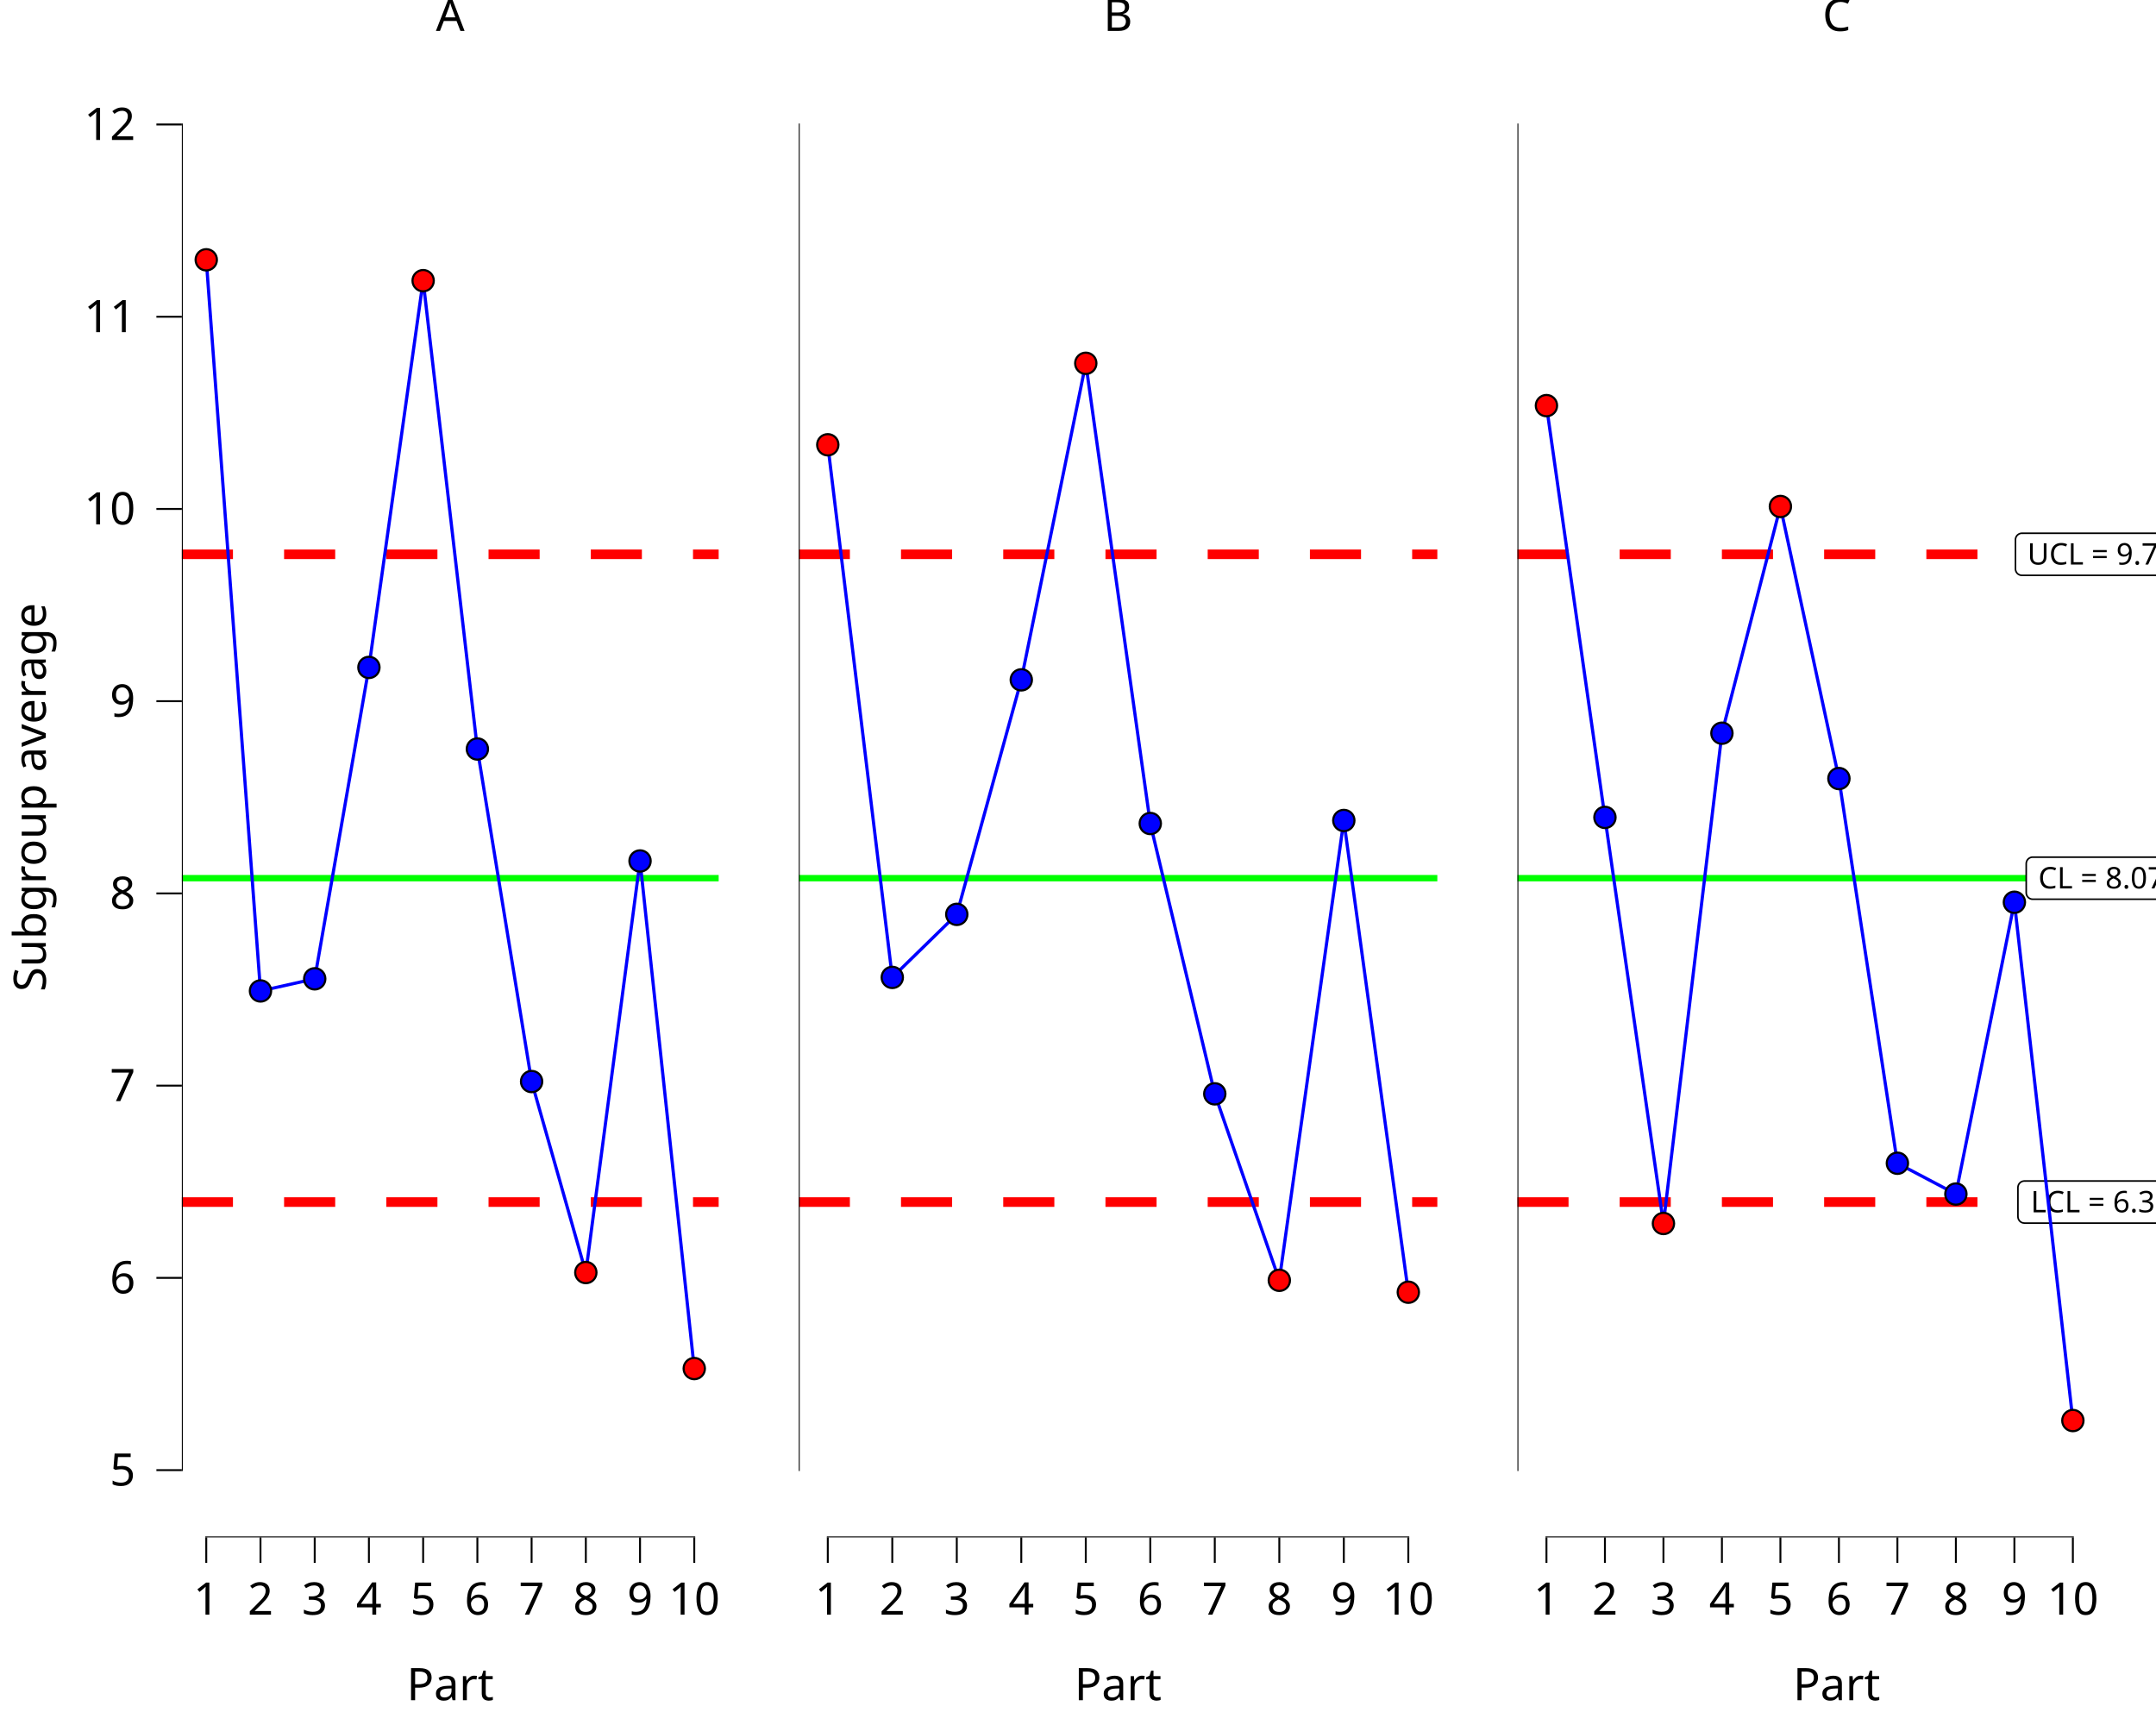
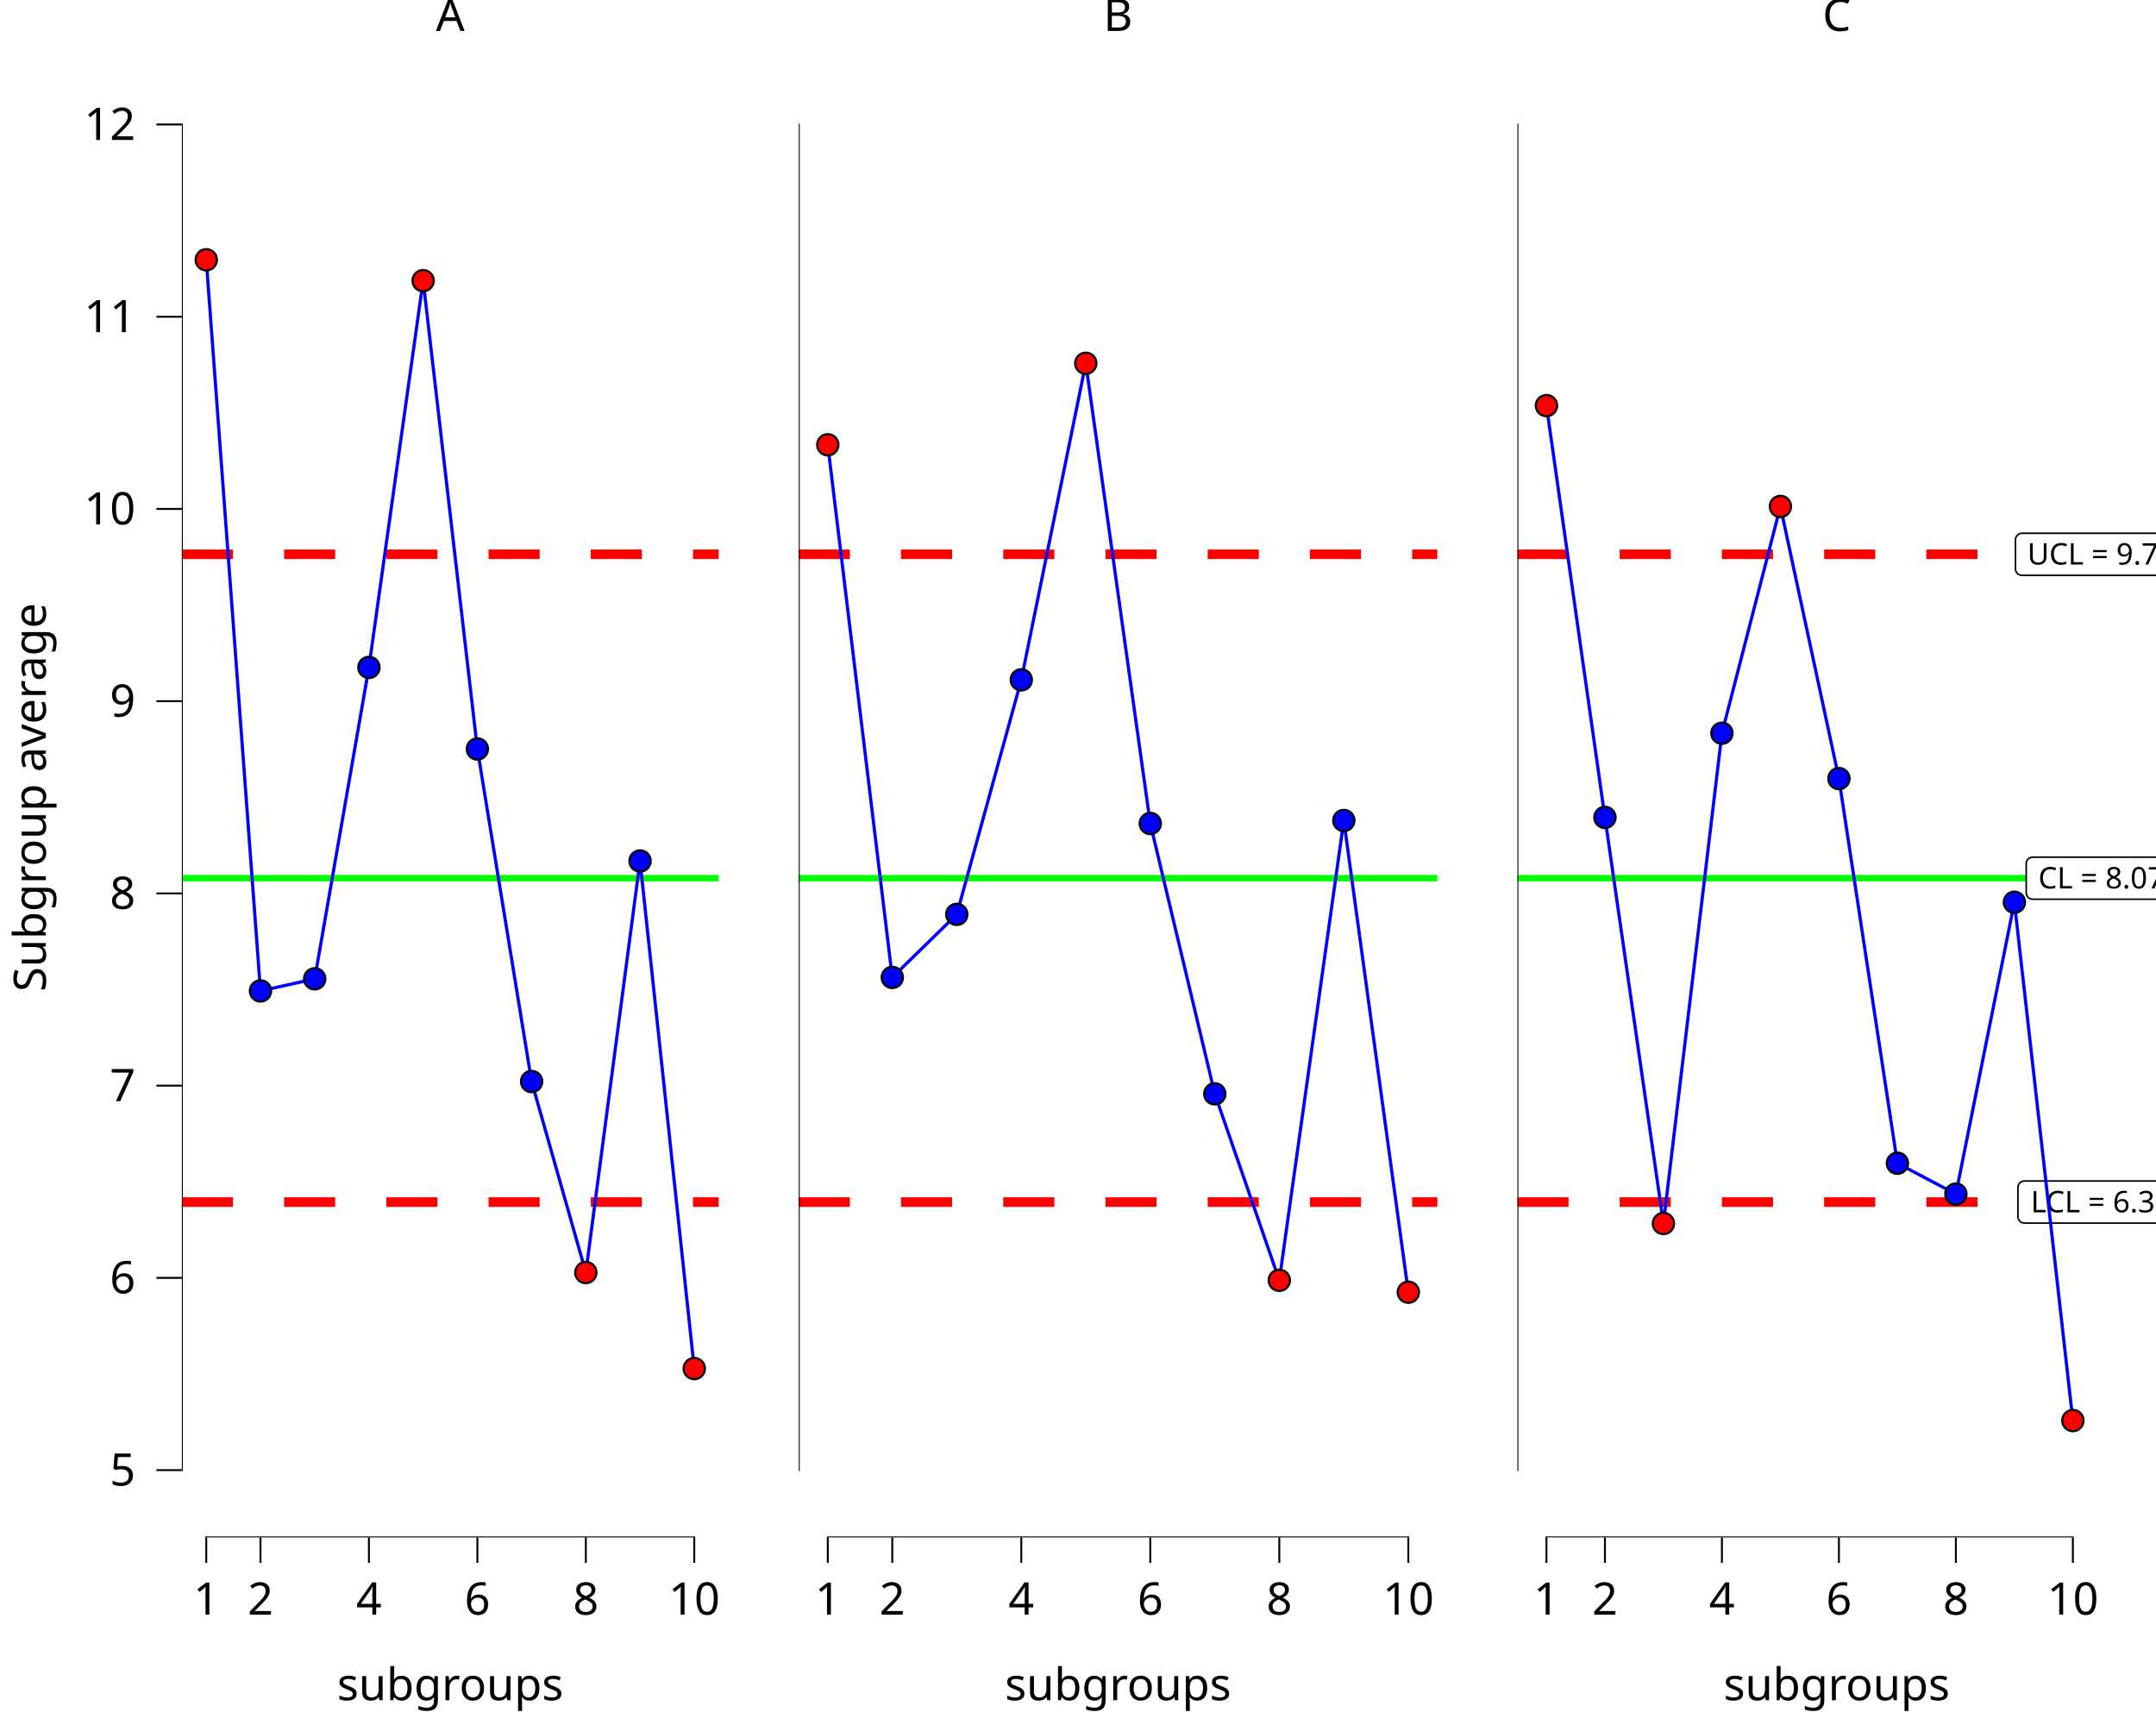
<svg xmlns="http://www.w3.org/2000/svg" class="svglite" data-engine-version="2.0" width="720.00pt" height="576.00pt" viewBox="0 0 720.00 576.00">
  <defs>
    <style type="text/css">
    .svglite line, .svglite polyline, .svglite polygon, .svglite path, .svglite rect, .svglite circle {
      fill: none;
      stroke: #000000;
      stroke-linecap: round;
      stroke-linejoin: round;
      stroke-miterlimit: 10.00;
    }
  </style>
  </defs>
  <rect width="100%" height="100%" style="stroke: none; fill: #FFFFFF;" />
  <defs>
    <clipPath id="cpMC4wMHw3MjAuMDB8MC4wMHw1NzYuMDA=">
      <rect x="0.00" y="0.00" width="720.00" height="576.00" />
    </clipPath>
  </defs>
  <g clip-path="url(#cpMC4wMHw3MjAuMDB8MC4wMHw1NzYuMDA=)">
</g>
  <defs>
    <clipPath id="cpMC4wMHwyNDAuMDB8MC4wMHw1NzYuMDA=">
      <rect x="0.00" y="0.00" width="240.00" height="576.00" />
    </clipPath>
  </defs>
  <g clip-path="url(#cpMC4wMHwyNDAuMDB8MC4wMHw1NzYuMDA=)">
    <rect x="0.00" y="0.00" width="240.00" height="576.00" style="stroke-width: 10.67; stroke: none;" />
  </g>
  <g clip-path="url(#cpMC4wMHw3MjAuMDB8MC4wMHw1NzYuMDA=)">
</g>
  <defs>
    <clipPath id="cpNjAuNzN8MjQwLjAwfDE5LjEwfDUxMy4zNQ==">
      <rect x="60.73" y="19.10" width="179.27" height="494.25" />
    </clipPath>
  </defs>
  <g clip-path="url(#cpNjAuNzN8MjQwLjAwfDE5LjEwfDUxMy4zNQ==)">
    <rect x="60.73" y="19.10" width="179.27" height="494.25" style="stroke-width: 10.67; stroke: none;" />
    <line x1="60.73" y1="293.23" x2="240.00" y2="293.23" style="stroke-width: 2.13; stroke: #00FF00; stroke-linecap: butt;" />
    <line x1="60.73" y1="185.09" x2="240.00" y2="185.09" style="stroke-width: 3.20; stroke: #FF0000; stroke-dasharray: 17.07,17.07; stroke-linecap: butt;" />
    <line x1="60.73" y1="401.38" x2="240.00" y2="401.38" style="stroke-width: 3.20; stroke: #FF0000; stroke-dasharray: 17.07,17.07; stroke-linecap: butt;" />
    <polyline points="68.88,86.75 86.99,330.89 105.10,326.84 123.20,222.86 141.31,93.72 159.42,250.10 177.53,361.14 195.64,424.92 213.74,287.49 231.85,456.98 " style="stroke-width: 1.07; stroke: #0000FF; stroke-linecap: butt;" />
    <line x1="68.56" y1="513.35" x2="232.17" y2="513.35" style="stroke-width: 0.64; stroke-linecap: butt;" />
    <line x1="60.73" y1="491.20" x2="60.73" y2="41.25" style="stroke-width: 0.64; stroke-linecap: butt;" />
    <circle cx="68.88" cy="86.75" r="3.56" style="stroke-width: 0.71; fill: #FF0000;" />
    <circle cx="86.99" cy="330.89" r="3.56" style="stroke-width: 0.71; fill: #0000FF;" />
    <circle cx="105.10" cy="326.84" r="3.56" style="stroke-width: 0.71; fill: #0000FF;" />
    <circle cx="123.20" cy="222.86" r="3.56" style="stroke-width: 0.71; fill: #0000FF;" />
    <circle cx="141.31" cy="93.72" r="3.56" style="stroke-width: 0.71; fill: #FF0000;" />
    <circle cx="159.42" cy="250.10" r="3.56" style="stroke-width: 0.71; fill: #0000FF;" />
    <circle cx="177.53" cy="361.14" r="3.56" style="stroke-width: 0.71; fill: #0000FF;" />
    <circle cx="195.64" cy="424.92" r="3.56" style="stroke-width: 0.71; fill: #FF0000;" />
    <circle cx="213.74" cy="287.49" r="3.56" style="stroke-width: 0.71; fill: #0000FF;" />
    <circle cx="231.85" cy="456.98" r="3.56" style="stroke-width: 0.71; fill: #FF0000;" />
    <rect x="60.73" y="19.10" width="179.27" height="494.25" style="stroke-width: 0.00; stroke: none;" />
  </g>
  <g clip-path="url(#cpMC4wMHw3MjAuMDB8MC4wMHw1NzYuMDA=)">
    <polyline points="60.73,513.35 60.73,19.10 " style="stroke-width: 0.00; stroke: none; stroke-linecap: butt;" />
    <text x="45.25" y="496.05" text-anchor="end" style="font-size: 15.00px; font-family: sans;" textLength="8.34px" lengthAdjust="spacingAndGlyphs">5</text>
    <text x="45.25" y="431.86" text-anchor="end" style="font-size: 15.00px; font-family: sans;" textLength="8.34px" lengthAdjust="spacingAndGlyphs">6</text>
    <text x="45.25" y="367.67" text-anchor="end" style="font-size: 15.00px; font-family: sans;" textLength="8.34px" lengthAdjust="spacingAndGlyphs">7</text>
    <text x="45.25" y="303.48" text-anchor="end" style="font-size: 15.00px; font-family: sans;" textLength="8.34px" lengthAdjust="spacingAndGlyphs">8</text>
    <text x="45.25" y="239.29" text-anchor="end" style="font-size: 15.00px; font-family: sans;" textLength="8.34px" lengthAdjust="spacingAndGlyphs">9</text>
    <text x="45.25" y="175.11" text-anchor="end" style="font-size: 15.00px; font-family: sans;" textLength="16.69px" lengthAdjust="spacingAndGlyphs">10</text>
    <text x="45.25" y="110.92" text-anchor="end" style="font-size: 15.00px; font-family: sans;" textLength="16.69px" lengthAdjust="spacingAndGlyphs">11</text>
    <text x="45.25" y="46.73" text-anchor="end" style="font-size: 15.00px; font-family: sans;" textLength="16.69px" lengthAdjust="spacingAndGlyphs">12</text>
    <polyline points="52.23,490.89 60.73,490.89 " style="stroke-width: 0.64; stroke-linecap: butt;" />
    <polyline points="52.23,426.70 60.73,426.70 " style="stroke-width: 0.64; stroke-linecap: butt;" />
    <polyline points="52.23,362.51 60.73,362.51 " style="stroke-width: 0.64; stroke-linecap: butt;" />
    <polyline points="52.23,298.32 60.73,298.32 " style="stroke-width: 0.64; stroke-linecap: butt;" />
    <polyline points="52.23,234.13 60.73,234.13 " style="stroke-width: 0.64; stroke-linecap: butt;" />
    <polyline points="52.23,169.94 60.73,169.94 " style="stroke-width: 0.64; stroke-linecap: butt;" />
    <polyline points="52.23,105.76 60.73,105.76 " style="stroke-width: 0.64; stroke-linecap: butt;" />
    <polyline points="52.23,41.57 60.73,41.57 " style="stroke-width: 0.64; stroke-linecap: butt;" />
    <polyline points="60.73,513.35 240.00,513.35 " style="stroke-width: 0.00; stroke: none; stroke-linecap: butt;" />
    <polyline points="68.88,521.85 68.88,513.35 " style="stroke-width: 0.64; stroke-linecap: butt;" />
    <polyline points="86.99,521.85 86.99,513.35 " style="stroke-width: 0.64; stroke-linecap: butt;" />
-     <polyline points="105.10,521.85 105.10,513.35 " style="stroke-width: 0.64; stroke-linecap: butt;" />
    <polyline points="123.20,521.85 123.20,513.35 " style="stroke-width: 0.64; stroke-linecap: butt;" />
-     <polyline points="141.31,521.85 141.31,513.35 " style="stroke-width: 0.64; stroke-linecap: butt;" />
    <polyline points="159.42,521.85 159.42,513.35 " style="stroke-width: 0.64; stroke-linecap: butt;" />
-     <polyline points="177.53,521.85 177.53,513.35 " style="stroke-width: 0.64; stroke-linecap: butt;" />
    <polyline points="195.64,521.85 195.64,513.35 " style="stroke-width: 0.64; stroke-linecap: butt;" />
-     <polyline points="213.74,521.85 213.74,513.35 " style="stroke-width: 0.64; stroke-linecap: butt;" />
    <polyline points="231.85,521.85 231.85,513.35 " style="stroke-width: 0.64; stroke-linecap: butt;" />
    <text x="68.88" y="539.15" text-anchor="middle" style="font-size: 15.00px; font-family: sans;" textLength="8.34px" lengthAdjust="spacingAndGlyphs">1</text>
    <text x="86.99" y="539.15" text-anchor="middle" style="font-size: 15.00px; font-family: sans;" textLength="8.34px" lengthAdjust="spacingAndGlyphs">2</text>
-     <text x="105.10" y="539.15" text-anchor="middle" style="font-size: 15.00px; font-family: sans;" textLength="8.34px" lengthAdjust="spacingAndGlyphs">3</text>
    <text x="123.20" y="539.15" text-anchor="middle" style="font-size: 15.00px; font-family: sans;" textLength="8.34px" lengthAdjust="spacingAndGlyphs">4</text>
-     <text x="141.31" y="539.15" text-anchor="middle" style="font-size: 15.00px; font-family: sans;" textLength="8.34px" lengthAdjust="spacingAndGlyphs">5</text>
    <text x="159.42" y="539.15" text-anchor="middle" style="font-size: 15.00px; font-family: sans;" textLength="8.34px" lengthAdjust="spacingAndGlyphs">6</text>
-     <text x="177.53" y="539.15" text-anchor="middle" style="font-size: 15.00px; font-family: sans;" textLength="8.34px" lengthAdjust="spacingAndGlyphs">7</text>
    <text x="195.64" y="539.15" text-anchor="middle" style="font-size: 15.00px; font-family: sans;" textLength="8.34px" lengthAdjust="spacingAndGlyphs">8</text>
-     <text x="213.74" y="539.15" text-anchor="middle" style="font-size: 15.00px; font-family: sans;" textLength="8.34px" lengthAdjust="spacingAndGlyphs">9</text>
    <text x="231.85" y="539.15" text-anchor="middle" style="font-size: 15.00px; font-family: sans;" textLength="16.69px" lengthAdjust="spacingAndGlyphs">10</text>
-     <text x="150.37" y="567.72" text-anchor="middle" style="font-size: 15.00px; font-family: sans;" textLength="27.51px" lengthAdjust="spacingAndGlyphs">Part</text>
+     <text x="150.37" y="567.72" text-anchor="middle" style="font-size: 15.00px; font-family: sans;" textLength="70.06px" lengthAdjust="spacingAndGlyphs">subgroups</text>
    <text transform="translate(15.30,266.23) rotate(-90)" text-anchor="middle" style="font-size: 15.00px; font-family: sans;" textLength="123.44px" lengthAdjust="spacingAndGlyphs">Subgroup average</text>
    <text x="150.37" y="10.32" text-anchor="middle" style="font-size: 15.00px; font-family: sans;" textLength="10.01px" lengthAdjust="spacingAndGlyphs">A</text>
  </g>
  <defs>
    <clipPath id="cpMjQwLjAwfDQ4MC4wMHwwLjAwfDU3Ni4wMA==">
      <rect x="240.00" y="0.00" width="240.00" height="576.00" />
    </clipPath>
  </defs>
  <g clip-path="url(#cpMjQwLjAwfDQ4MC4wMHwwLjAwfDU3Ni4wMA==)">
    <rect x="240.00" y="0.00" width="240.00" height="576.00" style="stroke-width: 10.67; stroke: none;" />
  </g>
  <g clip-path="url(#cpMC4wMHw3MjAuMDB8MC4wMHw1NzYuMDA=)">
</g>
  <defs>
    <clipPath id="cpMjY2Ljc1fDQ4MC4wMHwxOS4xMHw1MTMuMzU=">
      <rect x="266.75" y="19.10" width="213.25" height="494.25" />
    </clipPath>
  </defs>
  <g clip-path="url(#cpMjY2Ljc1fDQ4MC4wMHwxOS4xMHw1MTMuMzU=)">
    <rect x="266.75" y="19.10" width="213.25" height="494.25" style="stroke-width: 10.67; stroke: none;" />
    <line x1="266.75" y1="293.23" x2="480.00" y2="293.23" style="stroke-width: 2.13; stroke: #00FF00; stroke-linecap: butt;" />
    <line x1="266.75" y1="185.09" x2="480.00" y2="185.09" style="stroke-width: 3.20; stroke: #FF0000; stroke-dasharray: 17.07,17.07; stroke-linecap: butt;" />
    <line x1="266.75" y1="401.38" x2="480.00" y2="401.38" style="stroke-width: 3.20; stroke: #FF0000; stroke-dasharray: 17.07,17.07; stroke-linecap: butt;" />
    <polyline points="276.44,148.52 297.98,326.37 319.52,305.32 341.06,227.01 362.60,121.31 384.14,274.98 405.68,365.25 427.23,427.51 448.77,273.97 470.31,431.49 " style="stroke-width: 1.07; stroke: #0000FF; stroke-linecap: butt;" />
    <line x1="276.12" y1="513.35" x2="470.63" y2="513.35" style="stroke-width: 0.64; stroke-linecap: butt;" />
    <line x1="266.75" y1="491.20" x2="266.75" y2="41.25" style="stroke-width: 0.64; stroke-linecap: butt;" />
    <circle cx="276.44" cy="148.52" r="3.56" style="stroke-width: 0.71; fill: #FF0000;" />
    <circle cx="297.98" cy="326.37" r="3.56" style="stroke-width: 0.71; fill: #0000FF;" />
    <circle cx="319.52" cy="305.32" r="3.56" style="stroke-width: 0.71; fill: #0000FF;" />
    <circle cx="341.06" cy="227.01" r="3.56" style="stroke-width: 0.71; fill: #0000FF;" />
    <circle cx="362.60" cy="121.31" r="3.56" style="stroke-width: 0.71; fill: #FF0000;" />
    <circle cx="384.14" cy="274.98" r="3.56" style="stroke-width: 0.71; fill: #0000FF;" />
    <circle cx="405.68" cy="365.25" r="3.56" style="stroke-width: 0.71; fill: #0000FF;" />
    <circle cx="427.23" cy="427.51" r="3.56" style="stroke-width: 0.71; fill: #FF0000;" />
    <circle cx="448.77" cy="273.97" r="3.56" style="stroke-width: 0.71; fill: #0000FF;" />
    <circle cx="470.31" cy="431.49" r="3.56" style="stroke-width: 0.71; fill: #FF0000;" />
    <rect x="266.75" y="19.10" width="213.25" height="494.25" style="stroke-width: 0.00; stroke: none;" />
  </g>
  <g clip-path="url(#cpMC4wMHw3MjAuMDB8MC4wMHw1NzYuMDA=)">
    <polyline points="266.75,513.35 480.00,513.35 " style="stroke-width: 0.00; stroke: none; stroke-linecap: butt;" />
    <polyline points="276.44,521.85 276.44,513.35 " style="stroke-width: 0.64; stroke-linecap: butt;" />
    <polyline points="297.98,521.85 297.98,513.35 " style="stroke-width: 0.64; stroke-linecap: butt;" />
-     <polyline points="319.52,521.85 319.52,513.35 " style="stroke-width: 0.64; stroke-linecap: butt;" />
    <polyline points="341.06,521.85 341.06,513.35 " style="stroke-width: 0.64; stroke-linecap: butt;" />
-     <polyline points="362.60,521.85 362.60,513.35 " style="stroke-width: 0.64; stroke-linecap: butt;" />
    <polyline points="384.14,521.85 384.14,513.35 " style="stroke-width: 0.64; stroke-linecap: butt;" />
-     <polyline points="405.68,521.85 405.68,513.35 " style="stroke-width: 0.64; stroke-linecap: butt;" />
    <polyline points="427.23,521.85 427.23,513.35 " style="stroke-width: 0.64; stroke-linecap: butt;" />
-     <polyline points="448.77,521.85 448.77,513.35 " style="stroke-width: 0.64; stroke-linecap: butt;" />
    <polyline points="470.31,521.85 470.31,513.35 " style="stroke-width: 0.64; stroke-linecap: butt;" />
    <text x="276.44" y="539.15" text-anchor="middle" style="font-size: 15.00px; font-family: sans;" textLength="8.34px" lengthAdjust="spacingAndGlyphs">1</text>
    <text x="297.98" y="539.15" text-anchor="middle" style="font-size: 15.00px; font-family: sans;" textLength="8.34px" lengthAdjust="spacingAndGlyphs">2</text>
-     <text x="319.52" y="539.15" text-anchor="middle" style="font-size: 15.00px; font-family: sans;" textLength="8.34px" lengthAdjust="spacingAndGlyphs">3</text>
    <text x="341.06" y="539.15" text-anchor="middle" style="font-size: 15.00px; font-family: sans;" textLength="8.34px" lengthAdjust="spacingAndGlyphs">4</text>
-     <text x="362.60" y="539.15" text-anchor="middle" style="font-size: 15.00px; font-family: sans;" textLength="8.34px" lengthAdjust="spacingAndGlyphs">5</text>
    <text x="384.14" y="539.15" text-anchor="middle" style="font-size: 15.00px; font-family: sans;" textLength="8.34px" lengthAdjust="spacingAndGlyphs">6</text>
-     <text x="405.68" y="539.15" text-anchor="middle" style="font-size: 15.00px; font-family: sans;" textLength="8.34px" lengthAdjust="spacingAndGlyphs">7</text>
    <text x="427.23" y="539.15" text-anchor="middle" style="font-size: 15.00px; font-family: sans;" textLength="8.34px" lengthAdjust="spacingAndGlyphs">8</text>
-     <text x="448.77" y="539.15" text-anchor="middle" style="font-size: 15.00px; font-family: sans;" textLength="8.34px" lengthAdjust="spacingAndGlyphs">9</text>
    <text x="470.31" y="539.15" text-anchor="middle" style="font-size: 15.00px; font-family: sans;" textLength="16.69px" lengthAdjust="spacingAndGlyphs">10</text>
-     <text x="373.37" y="567.72" text-anchor="middle" style="font-size: 15.00px; font-family: sans;" textLength="27.51px" lengthAdjust="spacingAndGlyphs">Part</text>
+     <text x="373.37" y="567.72" text-anchor="middle" style="font-size: 15.00px; font-family: sans;" textLength="70.06px" lengthAdjust="spacingAndGlyphs">subgroups</text>
    <text x="373.37" y="10.32" text-anchor="middle" style="font-size: 15.00px; font-family: sans;" textLength="10.01px" lengthAdjust="spacingAndGlyphs">B</text>
  </g>
  <defs>
    <clipPath id="cpNDgwLjAwfDcyMC4wMHwwLjAwfDU3Ni4wMA==">
      <rect x="480.00" y="0.00" width="240.00" height="576.00" />
    </clipPath>
  </defs>
  <g clip-path="url(#cpNDgwLjAwfDcyMC4wMHwwLjAwfDU3Ni4wMA==)">
    <rect x="480.00" y="0.00" width="240.00" height="576.00" style="stroke-width: 10.67; stroke: none;" />
  </g>
  <g clip-path="url(#cpMC4wMHw3MjAuMDB8MC4wMHw1NzYuMDA=)">
</g>
  <defs>
    <clipPath id="cpNTA2Ljc1fDcyMC4wMHwxOS4xMHw1MTMuMzU=">
      <rect x="506.75" y="19.10" width="213.25" height="494.25" />
    </clipPath>
  </defs>
  <g clip-path="url(#cpNTA2Ljc1fDcyMC4wMHwxOS4xMHw1MTMuMzU=)">
    <rect x="506.75" y="19.10" width="213.25" height="494.25" style="stroke-width: 10.67; stroke: none;" />
    <line x1="506.75" y1="293.23" x2="720.00" y2="293.23" style="stroke-width: 2.13; stroke: #00FF00; stroke-linecap: butt;" />
    <line x1="506.75" y1="185.09" x2="720.00" y2="185.09" style="stroke-width: 3.20; stroke: #FF0000; stroke-dasharray: 17.07,17.07; stroke-linecap: butt;" />
    <line x1="506.75" y1="401.38" x2="720.00" y2="401.38" style="stroke-width: 3.20; stroke: #FF0000; stroke-dasharray: 17.07,17.07; stroke-linecap: butt;" />
    <polygon points="678.82,300.26 741.79,300.26 741.70,300.26 742.05,300.24 742.39,300.17 742.72,300.05 743.02,299.88 743.29,299.66 743.52,299.40 743.70,299.10 743.84,298.78 743.92,298.45 743.95,298.10 743.95,298.10 743.95,288.37 743.95,288.37 743.92,288.02 743.84,287.68 743.70,287.36 743.52,287.07 743.29,286.81 743.02,286.59 742.72,286.42 742.39,286.29 742.05,286.22 741.79,286.21 678.82,286.21 679.08,286.22 678.74,286.21 678.39,286.25 678.06,286.35 677.74,286.50 677.46,286.69 677.21,286.93 677.00,287.21 676.84,287.52 676.73,287.85 676.67,288.19 676.66,288.37 676.66,298.10 676.67,297.93 676.67,298.27 676.73,298.62 676.84,298.95 677.00,299.25 677.21,299.53 677.46,299.77 677.74,299.97 678.06,300.12 678.39,300.22 678.74,300.26 " style="stroke-width: 0.53; fill: #FFFFFF;" />
    <text x="710.31" y="296.66" text-anchor="middle" style="font-size: 9.96px; font-family: sans;" textLength="60.09px" lengthAdjust="spacingAndGlyphs">CL = 8.07925</text>
    <polygon points="675.23,192.11 745.39,192.11 745.30,192.11 745.65,192.10 745.99,192.03 746.31,191.91 746.61,191.73 746.88,191.51 747.11,191.25 747.30,190.96 747.44,190.64 747.52,190.30 747.55,189.95 747.55,189.95 747.55,180.22 747.55,180.22 747.52,179.87 747.44,179.54 747.30,179.22 747.11,178.92 746.88,178.66 746.61,178.44 746.31,178.27 745.99,178.15 745.65,178.08 745.39,178.06 675.23,178.06 675.49,178.08 675.14,178.06 674.79,178.10 674.46,178.20 674.15,178.35 673.86,178.55 673.61,178.79 673.40,179.07 673.24,179.37 673.13,179.70 673.07,180.05 673.07,180.22 673.07,189.95 673.07,189.78 673.07,190.13 673.13,190.47 673.24,190.80 673.40,191.11 673.61,191.39 673.86,191.63 674.15,191.82 674.46,191.97 674.79,192.07 675.14,192.11 " style="stroke-width: 0.53; fill: #FFFFFF;" />
    <text x="710.31" y="188.51" text-anchor="middle" style="font-size: 9.96px; font-family: sans;" textLength="67.28px" lengthAdjust="spacingAndGlyphs">UCL = 9.76409</text>
    <polygon points="676.05,408.41 744.56,408.41 744.47,408.40 744.82,408.39 745.16,408.32 745.48,408.20 745.79,408.02 746.06,407.80 746.29,407.54 746.47,407.25 746.61,406.93 746.69,406.59 746.72,406.25 746.72,406.25 746.72,396.51 746.72,396.51 746.69,396.17 746.61,395.83 746.47,395.51 746.29,395.22 746.06,394.96 745.79,394.74 745.48,394.56 745.16,394.44 744.82,394.37 744.56,394.35 676.05,394.35 676.31,394.37 675.97,394.35 675.62,394.40 675.29,394.49 674.97,394.64 674.69,394.84 674.44,395.08 674.23,395.36 674.07,395.67 673.96,396.00 673.90,396.34 673.89,396.51 673.89,406.25 673.90,406.07 673.90,406.42 673.96,406.76 674.07,407.09 674.23,407.40 674.44,407.68 674.69,407.92 674.97,408.12 675.29,408.27 675.62,408.36 675.97,408.40 " style="stroke-width: 0.53; fill: #FFFFFF;" />
    <text x="710.31" y="404.81" text-anchor="middle" style="font-size: 9.96px; font-family: sans;" textLength="65.62px" lengthAdjust="spacingAndGlyphs">LCL = 6.39442</text>
    <polyline points="516.44,135.44 535.97,272.94 555.51,408.54 575.04,244.83 594.57,169.12 614.11,259.97 633.64,388.42 653.17,398.71 672.71,301.27 692.24,474.34 " style="stroke-width: 1.07; stroke: #0000FF; stroke-linecap: butt;" />
    <line x1="516.12" y1="513.35" x2="692.56" y2="513.35" style="stroke-width: 0.64; stroke-linecap: butt;" />
    <line x1="506.75" y1="491.20" x2="506.75" y2="41.25" style="stroke-width: 0.64; stroke-linecap: butt;" />
    <circle cx="516.44" cy="135.44" r="3.56" style="stroke-width: 0.71; fill: #FF0000;" />
    <circle cx="535.97" cy="272.94" r="3.56" style="stroke-width: 0.71; fill: #0000FF;" />
    <circle cx="555.51" cy="408.54" r="3.56" style="stroke-width: 0.71; fill: #FF0000;" />
    <circle cx="575.04" cy="244.83" r="3.56" style="stroke-width: 0.71; fill: #0000FF;" />
    <circle cx="594.57" cy="169.12" r="3.56" style="stroke-width: 0.71; fill: #FF0000;" />
    <circle cx="614.11" cy="259.97" r="3.56" style="stroke-width: 0.71; fill: #0000FF;" />
    <circle cx="633.64" cy="388.42" r="3.56" style="stroke-width: 0.71; fill: #0000FF;" />
    <circle cx="653.17" cy="398.71" r="3.56" style="stroke-width: 0.71; fill: #0000FF;" />
    <circle cx="672.71" cy="301.27" r="3.56" style="stroke-width: 0.71; fill: #0000FF;" />
    <circle cx="692.24" cy="474.34" r="3.56" style="stroke-width: 0.71; fill: #FF0000;" />
    <rect x="506.75" y="19.10" width="213.25" height="494.25" style="stroke-width: 0.00; stroke: none;" />
  </g>
  <g clip-path="url(#cpMC4wMHw3MjAuMDB8MC4wMHw1NzYuMDA=)">
    <polyline points="506.75,513.35 720.00,513.35 " style="stroke-width: 0.00; stroke: none; stroke-linecap: butt;" />
    <polyline points="516.44,521.85 516.44,513.35 " style="stroke-width: 0.64; stroke-linecap: butt;" />
    <polyline points="535.97,521.85 535.97,513.35 " style="stroke-width: 0.64; stroke-linecap: butt;" />
-     <polyline points="555.51,521.85 555.51,513.35 " style="stroke-width: 0.64; stroke-linecap: butt;" />
    <polyline points="575.04,521.85 575.04,513.35 " style="stroke-width: 0.64; stroke-linecap: butt;" />
-     <polyline points="594.57,521.85 594.57,513.35 " style="stroke-width: 0.64; stroke-linecap: butt;" />
    <polyline points="614.11,521.85 614.11,513.35 " style="stroke-width: 0.64; stroke-linecap: butt;" />
-     <polyline points="633.64,521.85 633.64,513.35 " style="stroke-width: 0.64; stroke-linecap: butt;" />
    <polyline points="653.17,521.85 653.17,513.35 " style="stroke-width: 0.64; stroke-linecap: butt;" />
-     <polyline points="672.71,521.85 672.71,513.35 " style="stroke-width: 0.64; stroke-linecap: butt;" />
    <polyline points="692.24,521.85 692.24,513.35 " style="stroke-width: 0.64; stroke-linecap: butt;" />
    <text x="516.44" y="539.15" text-anchor="middle" style="font-size: 15.00px; font-family: sans;" textLength="8.34px" lengthAdjust="spacingAndGlyphs">1</text>
    <text x="535.97" y="539.15" text-anchor="middle" style="font-size: 15.00px; font-family: sans;" textLength="8.34px" lengthAdjust="spacingAndGlyphs">2</text>
-     <text x="555.51" y="539.15" text-anchor="middle" style="font-size: 15.00px; font-family: sans;" textLength="8.34px" lengthAdjust="spacingAndGlyphs">3</text>
    <text x="575.04" y="539.15" text-anchor="middle" style="font-size: 15.00px; font-family: sans;" textLength="8.34px" lengthAdjust="spacingAndGlyphs">4</text>
-     <text x="594.57" y="539.15" text-anchor="middle" style="font-size: 15.00px; font-family: sans;" textLength="8.34px" lengthAdjust="spacingAndGlyphs">5</text>
    <text x="614.11" y="539.15" text-anchor="middle" style="font-size: 15.00px; font-family: sans;" textLength="8.34px" lengthAdjust="spacingAndGlyphs">6</text>
-     <text x="633.64" y="539.15" text-anchor="middle" style="font-size: 15.00px; font-family: sans;" textLength="8.34px" lengthAdjust="spacingAndGlyphs">7</text>
    <text x="653.17" y="539.15" text-anchor="middle" style="font-size: 15.00px; font-family: sans;" textLength="8.34px" lengthAdjust="spacingAndGlyphs">8</text>
-     <text x="672.71" y="539.15" text-anchor="middle" style="font-size: 15.00px; font-family: sans;" textLength="8.34px" lengthAdjust="spacingAndGlyphs">9</text>
    <text x="692.24" y="539.15" text-anchor="middle" style="font-size: 15.00px; font-family: sans;" textLength="16.69px" lengthAdjust="spacingAndGlyphs">10</text>
-     <text x="613.37" y="567.72" text-anchor="middle" style="font-size: 15.00px; font-family: sans;" textLength="27.51px" lengthAdjust="spacingAndGlyphs">Part</text>
+     <text x="613.37" y="567.72" text-anchor="middle" style="font-size: 15.00px; font-family: sans;" textLength="70.06px" lengthAdjust="spacingAndGlyphs">subgroups</text>
    <text x="613.37" y="10.32" text-anchor="middle" style="font-size: 15.00px; font-family: sans;" textLength="10.84px" lengthAdjust="spacingAndGlyphs">C</text>
  </g>
</svg>
